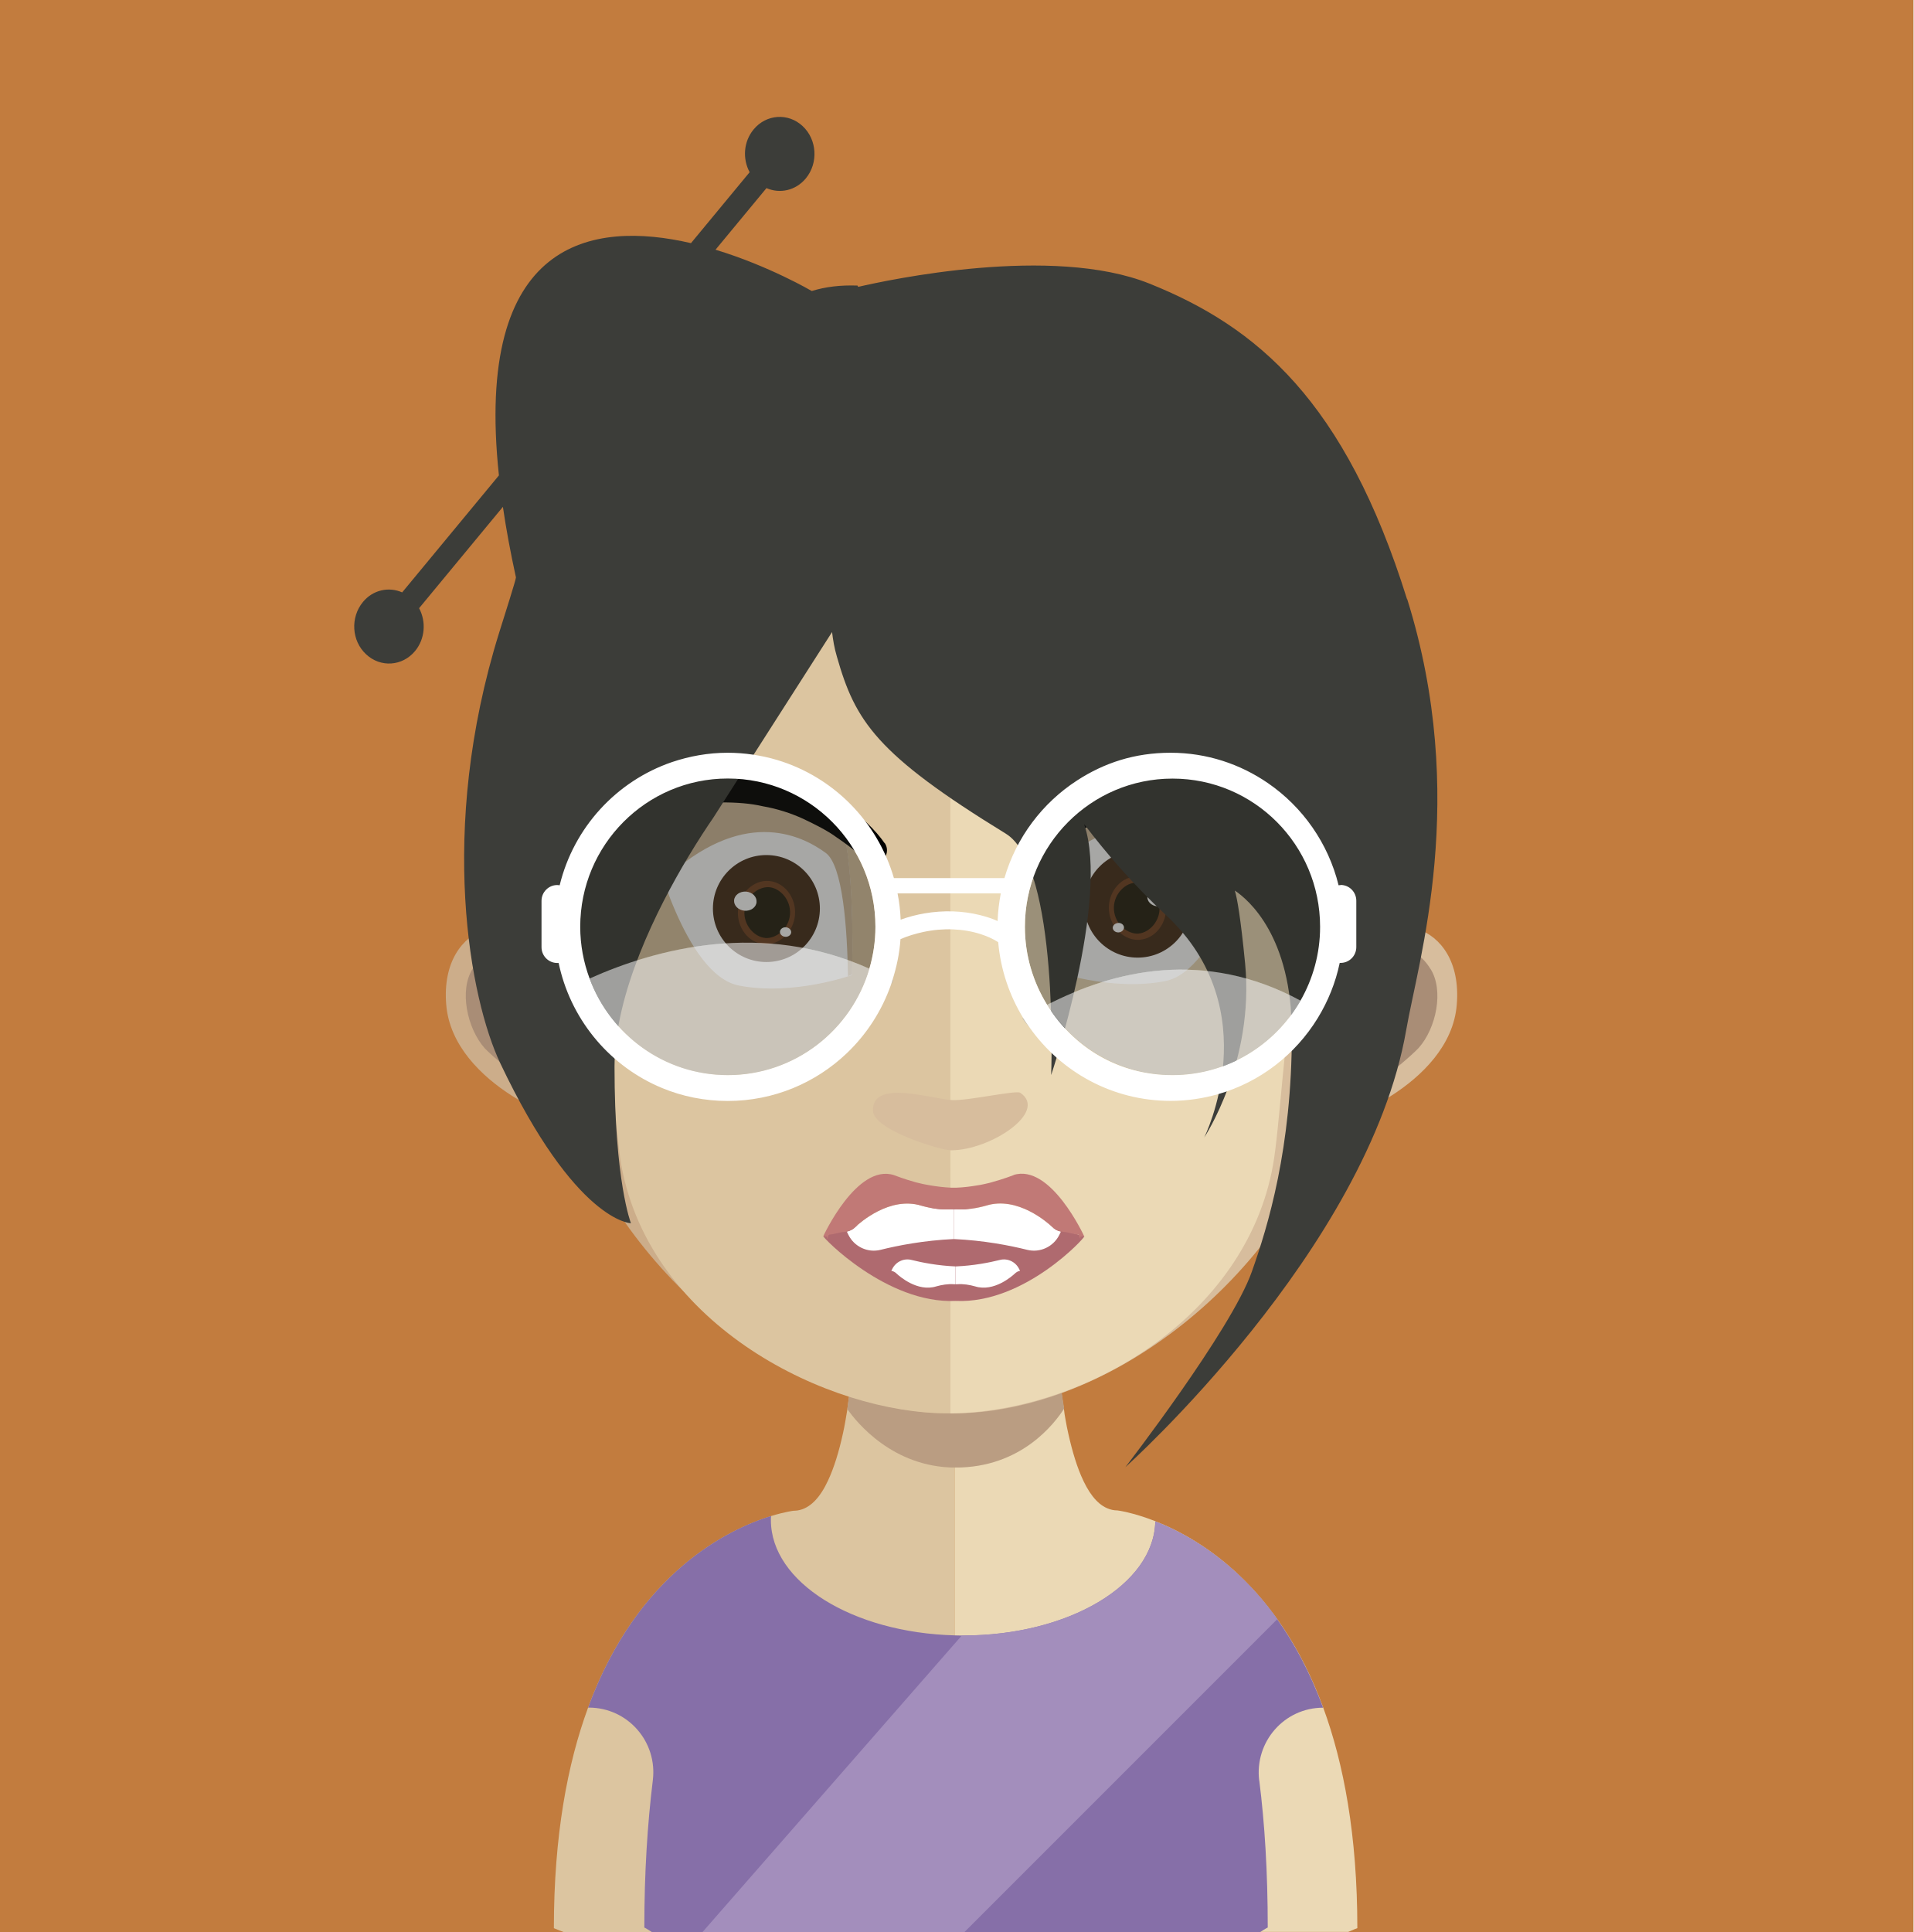
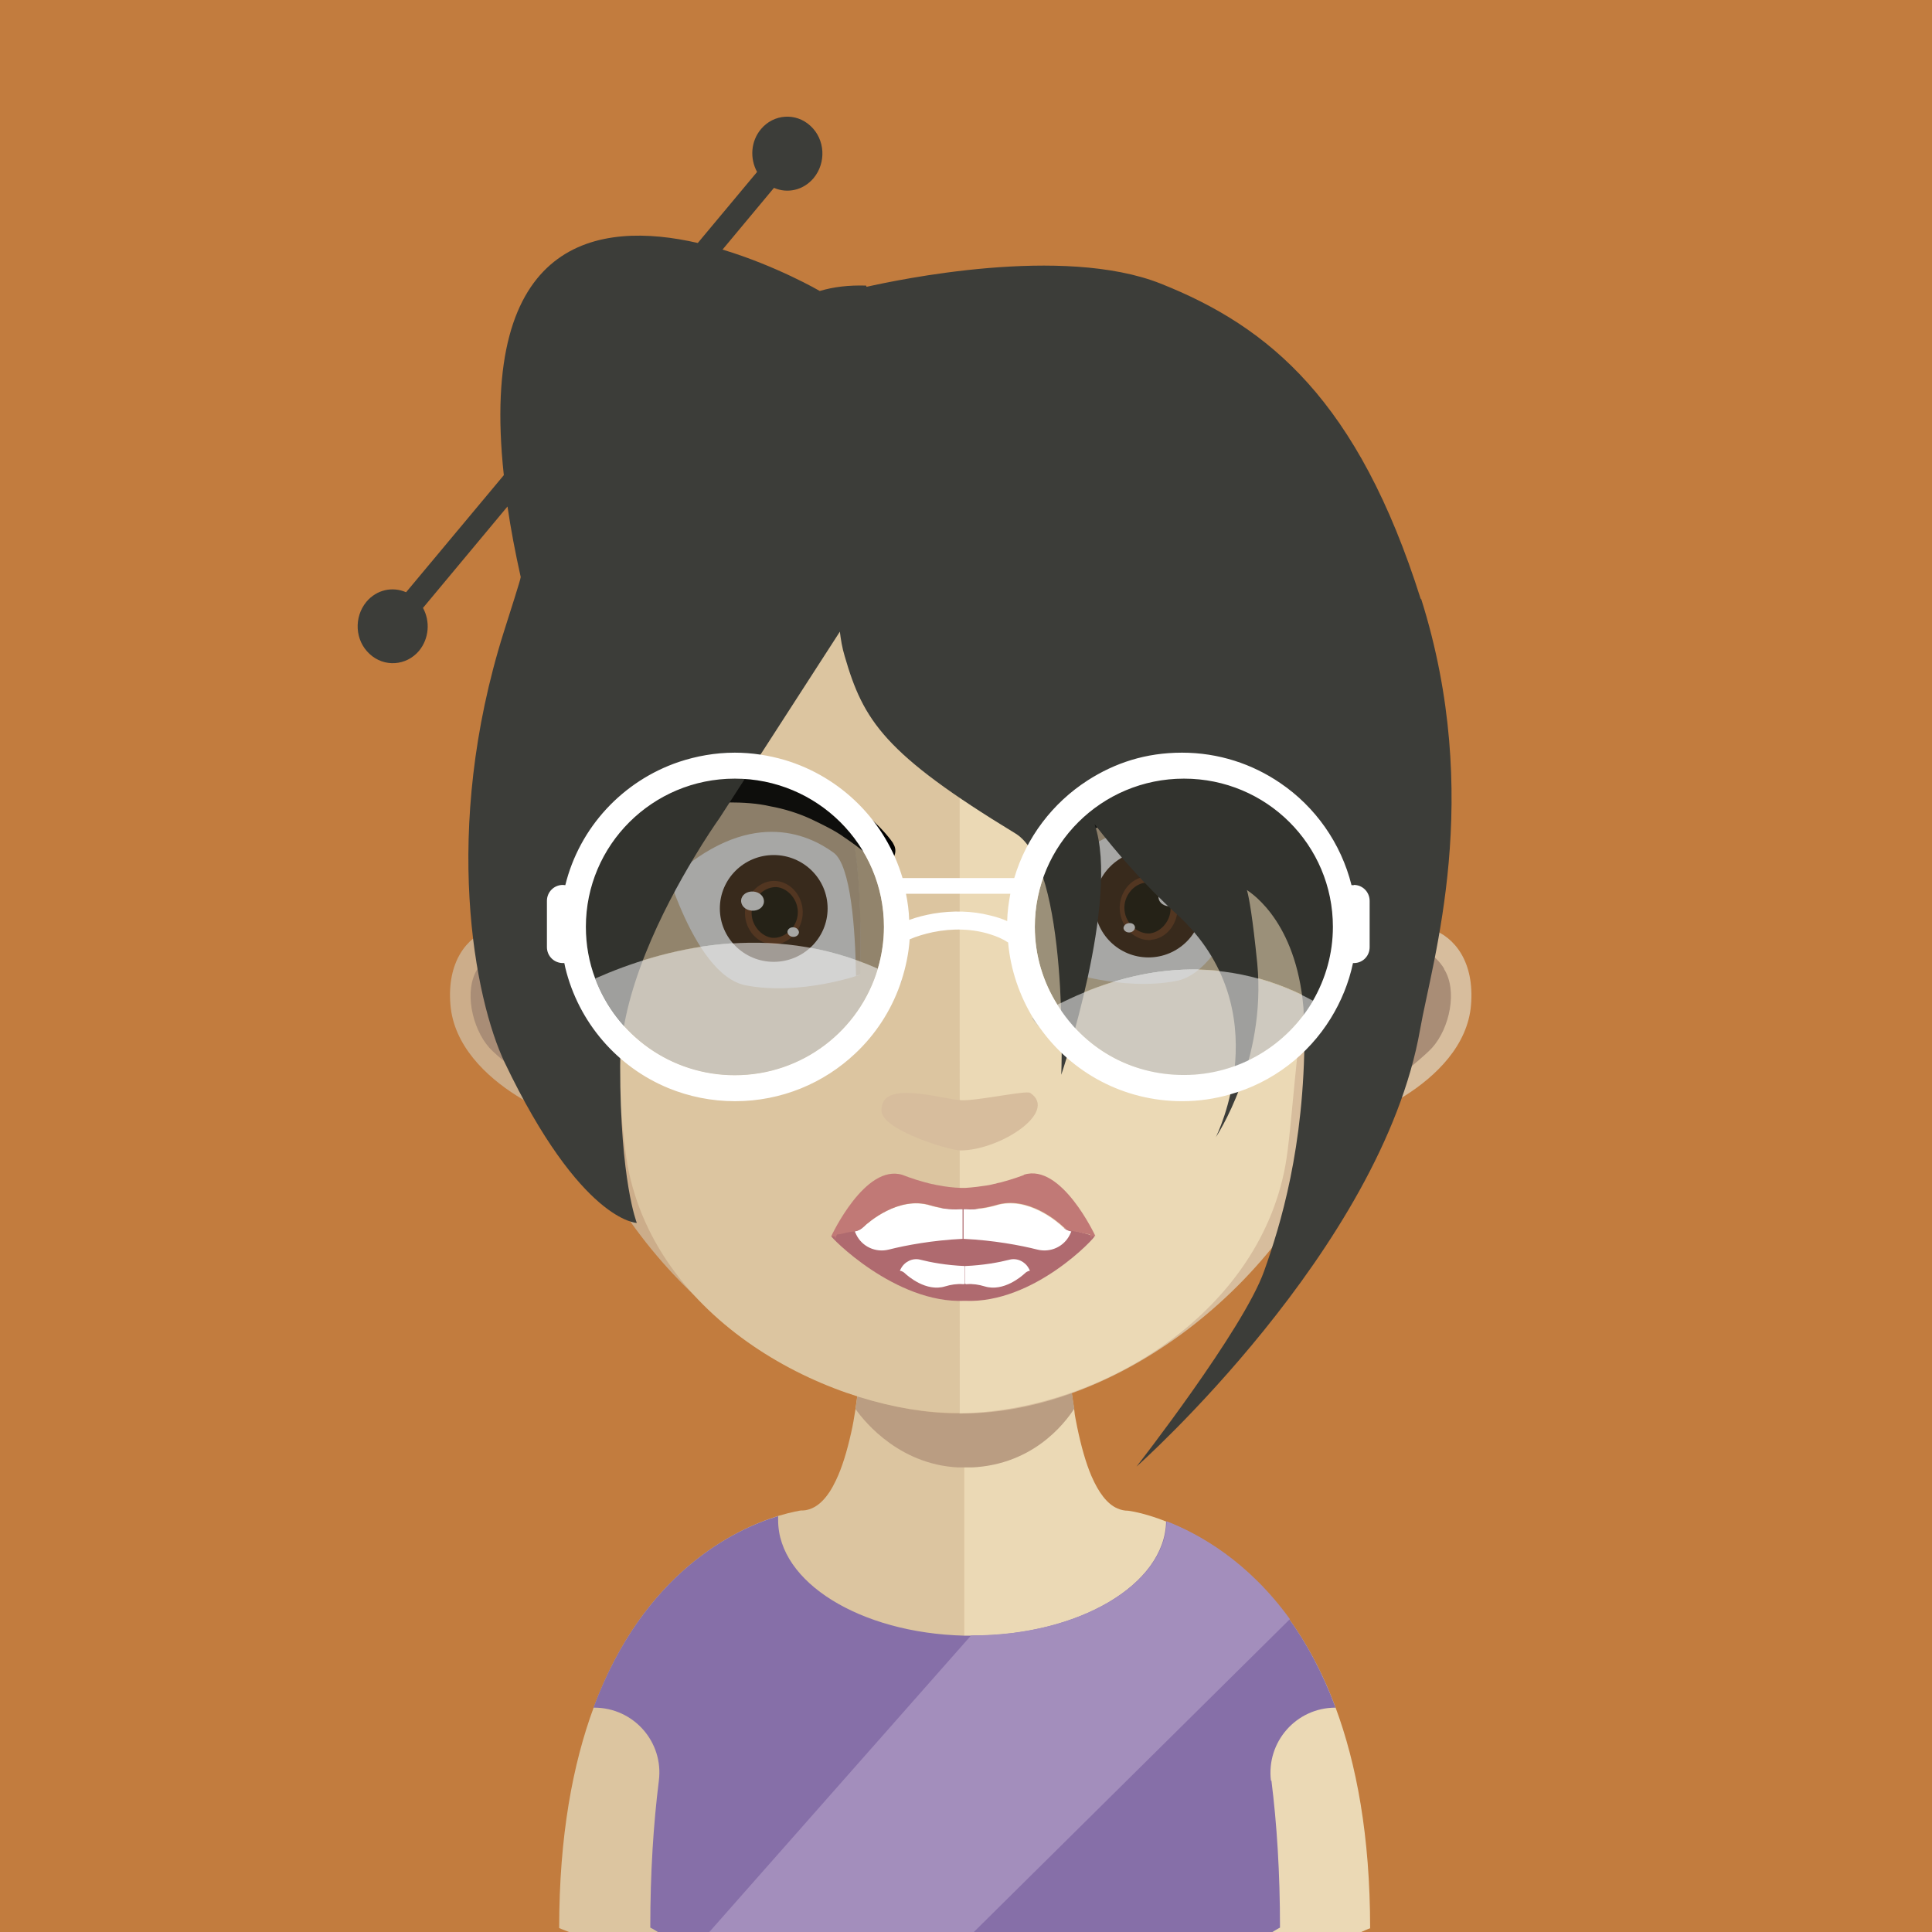
- <svg xmlns="http://www.w3.org/2000/svg" id="Layer_2" data-name="Layer 2" viewBox="0 0 221.48 223.6">
+ <svg xmlns="http://www.w3.org/2000/svg" id="Layer_2" version="1.1" viewBox="0 0 78.88 78.88">
  <defs>
    <style>
-       .cls-1 {
+       .st0 {
+         fill: #b5957e;
+       }
+ 
+       .st1 {
+         fill: #714223;
+       }
+ 
+       .st2 {
+         fill: #ccad8a;
+       }
+ 
+       .st3 {
+         fill: #d7bd9d;
+       }
+ 
+       .st4 {
+         fill: #a38ebc;
+       }
+ 
+       .st5 {
+         fill: #fff;
+       }
+ 
+       .st6 {
+         fill: #272213;
+       }
+ 
+       .st7 {
+         fill: #b7967d;
+       }
+ 
+       .st8 {
        fill: none;
      }

-       .cls-2 {
-         fill: #462e1b;
-       }
- 
-       .cls-3 {
-         fill: #c27c3e;
-       }
- 
-       .cls-4 {
-         fill: #ba9d82;
-       }
- 
-       .cls-5 {
-         fill: #ccad8a;
-       }
- 
-       .cls-6 {
-         fill: #866fa8;
-       }
- 
-       .cls-7 {
-         fill: #44361f;
-       }
- 
-       .cls-8 {
+       .st9 {
        fill: #f7f8f7;
        opacity: .55;
      }

-       .cls-9 {
-         fill: #d7bd9d;
+       .st9, .st10 {
+         isolation: isolate;
      }

-       .cls-10 {
-         fill: #c17976;
+       .st11 {
+         fill: #866fa8;
      }

-       .cls-11 {
-         fill: #fff;
+       .st12 {
+         fill: #af6a6f;
      }

-       .cls-12 {
+       .st13 {
+         fill: #d2bb9b;
+       }
+ 
+       .st14 {
+         fill: #ba9d82;
+       }
+ 
+       .st15 {
        fill: #dcc5a0;
      }

-       .cls-13 {
-         fill: #272213;
+       .st16 {
+         fill: #c27c3e;
      }

-       .cls-14 {
-         fill: #3c3d39;
-       }
- 
-       .cls-15 {
-         fill: #af6a6f;
-       }
- 
-       .cls-16 {
-         fill: #ebd9b5;
-       }
- 
-       .cls-17 {
+       .st10 {
        fill: #22231d;
        opacity: .4;
      }

-       .cls-18 {
+       .st17 {
+         fill: #44361f;
+       }
+ 
+       .st18 {
        fill: #a98d76;
      }

-       .cls-19 {
-         fill: #a38ebc;
+       .st19 {
+         fill: #462e1b;
      }

-       .cls-20 {
-         fill: #714223;
-       }
- 
-       .cls-21 {
-         fill: #b7967d;
-       }
- 
-       .cls-22 {
+       .st20 {
        clip-path: url(#clippath);
      }

-       .cls-23 {
-         fill: #d2bb9b;
+       .st21 {
+         fill: #c17976;
      }

-       .cls-24 {
-         fill: #b5957e;
+       .st22 {
+         fill: #ebd9b5;
+       }
+ 
+       .st23 {
+         fill: #3c3d39;
      }
    </style>
    <clipPath id="clippath">
-       <rect class="cls-1" x="98.07" y="155.04" width="25.11" height="14.8" />
+       <rect class="st8" x="34.93" y="54.69" width="8.94" height="5.22" />
    </clipPath>
  </defs>
-   <g id="Layer_1-2" data-name="Layer 1">
+   <g id="Layer_1-2">
    <g>
-       <rect class="cls-3" width="221.48" height="223.6" />
-       <path class="cls-12" d="M110.53,139.84v83.76h-45.31c-.74-.29-1.11-.44-1.11-.44,0-10.69,1.57-19.03,3.96-25.53,5.77-15.69,16.32-20.67,21.18-22.17,1.59-.49,2.58-.61,2.58-.61.17,0,.33-.02.5-.04,1.43-.23,2.59-1.47,3.51-3.45.69-1.47,1.27-3.34,1.74-5.51.19-.85.33-1.7.48-2.62.22-1.55.44-3.17.63-4.87.07-1.03.18-2.03.29-3.1.4-5.12.52-10.73.52-16.05,0,0,6.08.63,11.02.63Z" />
-       <path class="cls-16" d="M157.12,223.15s-.41.15-1.07.44h-45.53v-83.76h.11c4.9,0,11.06-.63,11.06-.63,0,5.27.11,10.81.51,15.93.11,1,.22,2.03.29,3.02.19,1.77.41,3.43.67,4.98v.03c.07.7.22,1.33.33,1.99.45,2.18.99,4.1,1.64,5.63.81,1.91,1.8,3.25,3.01,3.77.38.17.79.26,1.21.26,0,0,1.74.21,4.36,1.24,5.33,2.09,14.29,7.57,19.44,21.55,2.39,6.5,3.96,14.84,3.96,25.53Z" />
-       <g class="cls-22">
-         <path class="cls-4" d="M123.17,162.99v.04c-1.14,1.76-4.98,6.82-12.57,6.82h-.07c-7.19-.04-11.39-5.24-12.46-6.78.22-1.54.44-3.15.63-4.84.07-.99.18-2.02.29-3.08,3.5.88,7.34,1.43,11.39,1.5h.15c4.2-.07,8.07-.66,11.69-1.61.11.99.22,2.02.29,3,.18,1.76.41,3.41.66,4.95" />
+       <rect class="st16" width="78.88" height="78.88" />
+       <path class="st15" d="M39.37,49.33v29.55h-16.14c-.26-.1-.4-.16-.4-.16,0-3.77.56-6.71,1.41-9.01,2.05-5.54,5.81-7.29,7.54-7.82.57-.17.92-.22.92-.22.06,0,.12,0,.18-.01.51-.08.92-.52,1.25-1.22.25-.52.45-1.18.62-1.94.07-.3.12-.6.17-.92.08-.55.16-1.12.22-1.72.02-.36.06-.72.1-1.09.14-1.81.19-3.79.19-5.66,0,0,2.17.22,3.92.22h0Z" />
+       <path class="st22" d="M55.96,78.72s-.15.05-.38.16h-16.22v-29.55h.04c1.75,0,3.94-.22,3.94-.22,0,1.86.04,3.81.18,5.62.04.35.08.72.1,1.07.07.62.15,1.21.24,1.76h0c.02.26.08.48.12.71.16.77.35,1.45.58,1.99.29.67.64,1.15,1.07,1.33.14.06.28.09.43.09,0,0,.62.07,1.55.44,1.9.74,5.09,2.67,6.92,7.6.85,2.29,1.41,5.24,1.41,9.01h0Z" />
+       <g class="st20">
+         <path class="st14" d="M43.87,57.5h0c-.41.63-1.77,2.42-4.48,2.42h-.02c-2.56-.01-4.06-1.85-4.44-2.39.08-.54.16-1.11.22-1.71.02-.35.06-.71.1-1.09,1.25.31,2.61.5,4.06.53h.05c1.5-.02,2.87-.23,4.16-.57.04.35.08.71.1,1.06.06.62.15,1.2.24,1.75" />
      </g>
-       <path class="cls-6" d="M145.76,206.07c.63,4.96.98,10.61.98,17.01,0,0-.29.14-.86.52h-70.44c-.57-.38-.86-.52-.86-.52,0-6.4.37-12.03.98-17.01.57-4.48-2.89-8.44-7.4-8.44h-.09c5.76-15.69,16.32-20.68,21.18-22.18-.02.15-.02.31-.02.48,0,7.17,9.42,13.03,21.29,13.34.26,0,.54.02.8.02h.17c12.19,0,22.09-5.89,22.23-13.2,3.76,1.47,9.35,4.65,14.12,11.31,1.96,2.76,3.79,6.12,5.31,10.24-4.51,0-7.95,3.96-7.4,8.44Z" />
-       <path class="cls-5" d="M110.01,44.38c-48,0-48.26,40.12-46.12,66.39-3.28-6.23-13.05-4.32-12.24,5.5.77,9.45,14.73,14.27,14.34,13.23,7.27,19.43,26.51,34.08,44.02,34.08h.37V44.38h-.37" />
-       <path class="cls-9" d="M110.27,44.38c48,0,48.26,40.12,46.15,66.39,3.28-6.23,13.01-4.32,12.2,5.5-.74,9.45-14.72,14.27-14.34,13.23-7.08,19.43-26.51,34.08-44.02,34.08h-.26l-.11-119.19h.37" />
-       <path class="cls-12" d="M109.63,55.71c-15.78,0-27.35,4.58-34.32,13.59-9.77,12.64-9.4,31.91-5.82,45.76,1.11,4.25,1.7,15.65,2.43,19.82,3.43,18.72,24.11,28.69,37.71,28.69h.37V55.71h-.22" />
-       <path class="cls-16" d="M143.92,69.34c-6.93-8.98-18.36-13.56-33.92-13.63v107.87c15.56-.18,34.17-11.1,37.34-28.69.77-4.18,1.33-15.57,2.43-19.82,3.61-13.81,3.98-33.05-5.86-45.73" />
-       <path class="cls-7" d="M96.9,56.35l-.2.2.03.07c.07-.1.1-.2.17-.27Z" />
-       <path class="cls-11" d="M75.57,97.81s3.66,15.02,9.95,16.25c6.29,1.23,13.09-1.21,13.09-1.21,0,0,.65-17.65-2.57-19.96-3.22-2.32-10.63-5.66-20.47,4.92Z" />
-       <path class="cls-11" d="M144.81,97.3s-3.66,15.02-9.95,16.25c-6.29,1.23-13.09-1.21-13.09-1.21,0,0-.65-17.65,2.57-19.96,3.22-2.32,10.63-5.66,20.47,4.92Z" />
-       <path class="cls-18" d="M54.71,112.13c2.36-3.81,6.05-2.16,6.93-1.32.96.92,1.73,2.09,1.14,4.32-.33,1.28-1.66,1.39-1.36,3.3.37,2.16,1.36,2.27,1.95,2.78.55.48,1.25.84,1.59,1.76.37.92.41,1.87.22,2.71-.37,1.54-2.62.29-4.13-.37-1-.48-4.17-3.15-4.98-4.03-1.99-2.27-2.95-6.67-1.36-9.16" />
-       <path class="cls-18" d="M165.57,112.13c-2.36-3.81-6.01-2.16-6.93-1.32-.96.92-1.7,2.09-1.14,4.32.33,1.28,1.66,1.39,1.36,3.3-.37,2.16-1.36,2.27-1.92,2.78-.55.48-1.29.84-1.62,1.76-.33.92-.41,1.87-.22,2.71.37,1.54,2.62.29,4.13-.37,1.03-.48,4.17-3.15,4.98-4.03,2.03-2.27,2.95-6.67,1.36-9.16" />
-       <path class="cls-1" d="M108.08,144.57c-.22-.04-.42-.08-.59-.11.2.04.4.08.59.11Z" />
-       <path class="cls-1" d="M107.26,144.41c-.14-.03-.27-.06-.36-.08.12.03.24.05.36.08Z" />
-       <path class="cls-21" d="M107.48,144.45c-.08-.02-.15-.03-.23-.05.07.02.14.03.23.05Z" />
-       <path class="cls-21" d="M106.9,144.32c-.07-.02-.13-.04-.2-.06h0s.08.02.21.06Z" />
-       <path class="cls-9" d="M101.05,128.57c-.18-3.73,6.85-1.36,9.16-1.25,1.83.09,7.4-1.17,7.88-.85,3.28,2.21-3.47,6.66-8,6.66-1.21,0-8.94-2.32-9.05-4.57Z" />
-       <path class="cls-1" d="M66.97,89.33c-.43,1.43-.73,2.99-.93,4.66,0,0,.63-2.63,2.03-6.52-.6.83-1,1.5-1.1,1.86Z" />
-       <path class="cls-1" d="M108.22,142.38c-.22-.04-.43-.08-.61-.12.21.04.41.08.61.12Z" />
-       <path class="cls-1" d="M107.38,142.22c-.14-.03-.28-.06-.37-.08.12.03.24.06.37.08Z" />
-       <path class="cls-24" d="M107.62,142.27c-.08-.02-.15-.03-.23-.05.08.02.14.03.23.05Z" />
-       <path class="cls-24" d="M107.01,142.13c-.07-.02-.14-.04-.21-.06h0s.08.02.21.06Z" />
-       <path class="cls-23" d="M98.62,112.8s-.14.04-.47.18c-.08-5.42-.58-12.85-2.59-14.28-2.99-2.19-9.74-5.27-18.75,3.16-.82-2.33-1.23-4.09-1.23-4.09,9.86-10.61,17.28-7.27,20.47-4.95,3.22,2.32,2.57,19.99,2.57,19.99Z" />
-       <circle class="cls-2" cx="88.71" cy="105.15" r="6.19" />
-       <path class="cls-20" d="M88.42,109.27c-1.79-.15-3.16-1.95-3-3.93.16-1.98,1.81-3.53,3.6-3.38,1.79.15,3.16,1.95,3,3.93-.16,1.98-1.81,3.54-3.6,3.39Z" />
-       <path class="cls-13" d="M88.57,108.55c-1.24-.11-2.53-1.47-2.4-3.15.14-1.69,1.63-2.82,2.88-2.72,1.24.11,2.53,1.48,2.39,3.16-.14,1.68-1.63,2.82-2.87,2.72Z" />
-       <path class="cls-1" d="M108.32,144.15c-.22-.04-.43-.08-.61-.12.21.04.41.08.61.12Z" />
-       <path class="cls-1" d="M107.48,143.99c-.14-.03-.28-.06-.37-.08.12.03.24.06.37.08Z" />
-       <path class="cls-24" d="M107.71,144.04c-.08-.02-.15-.03-.23-.05.08.02.14.03.23.05Z" />
-       <path class="cls-24" d="M107.11,143.9c-.07-.02-.14-.04-.21-.06h0s.08.02.21.06Z" />
-       <path class="cls-1" d="M108.09,143.74c-.24-.04-.46-.08-.65-.12.22.05.44.09.65.12Z" />
-       <path class="cls-1" d="M107.18,143.56c-.15-.03-.3-.07-.4-.09.13.03.26.06.4.09Z" />
-       <path class="cls-21" d="M107.43,143.61c-.08-.02-.17-.03-.25-.05.08.02.15.03.25.05Z" />
-       <path class="cls-21" d="M106.79,143.47c-.08-.02-.15-.04-.22-.06h0s.09.03.23.06Z" />
-       <path class="cls-1" d="M107.9,143.11c-.24-.04-.46-.08-.65-.12.22.05.44.09.65.12Z" />
-       <path class="cls-1" d="M107,142.93c-.15-.03-.3-.07-.4-.09.13.03.26.06.4.09Z" />
-       <path class="cls-21" d="M107.25,142.99c-.08-.02-.17-.03-.25-.05.08.02.15.03.25.05Z" />
-       <path class="cls-21" d="M106.6,142.84c-.08-.02-.15-.04-.22-.06h0s.09.03.23.06Z" />
-       <path class="cls-1" d="M108.45,143.02c-.23-.04-.44-.08-.63-.12.21.05.42.09.63.12Z" />
-       <path class="cls-1" d="M107.58,142.85c-.14-.03-.29-.06-.38-.09.13.03.25.06.38.09Z" />
-       <path class="cls-21" d="M107.82,142.9c-.08-.02-.16-.03-.24-.05.08.02.15.03.24.05Z" />
-       <path class="cls-21" d="M107.2,142.76c-.07-.02-.14-.04-.21-.06h0s.08.03.22.06Z" />
-       <path class="cls-23" d="M121.76,112.29s.14.04.47.18c.08-5.41.58-12.85,2.59-14.28,2.99-2.19,9.74-5.27,18.75,3.16.82-2.33,1.23-4.09,1.23-4.09-9.86-10.61-17.28-7.27-20.47-4.95-3.22,2.32-2.57,19.99-2.57,19.99Z" />
-       <path class="cls-2" d="M125.49,104.64c0,3.42,2.77,6.19,6.19,6.19s6.19-2.77,6.19-6.19-2.77-6.19-6.19-6.19-6.19,2.77-6.19,6.19Z" />
-       <path class="cls-20" d="M131.96,108.76c1.79-.15,3.16-1.95,3-3.93-.16-1.98-1.81-3.53-3.6-3.38-1.79.15-3.16,1.95-3,3.93.16,1.98,1.81,3.54,3.6,3.39Z" />
-       <path class="cls-13" d="M131.81,108.04c1.24-.11,2.53-1.47,2.4-3.15-.14-1.69-1.63-2.82-2.88-2.72-1.24.11-2.53,1.48-2.39,3.16.14,1.68,1.63,2.82,2.87,2.72Z" />
+       <path class="st11" d="M51.91,72.7c.22,1.75.35,3.74.35,6,0,0-.1.05-.31.18h-25.09c-.2-.13-.31-.18-.31-.18,0-2.26.13-4.24.35-6,.2-1.58-1.03-2.98-2.64-2.98h-.03c2.05-5.54,5.81-7.3,7.54-7.82,0,.05,0,.11,0,.17,0,2.53,3.35,4.6,7.58,4.71.09,0,.19,0,.28,0h.06c4.34,0,7.87-2.08,7.92-4.66,1.34.52,3.33,1.64,5.03,3.99.7.97,1.35,2.16,1.89,3.61-1.61,0-2.83,1.4-2.64,2.98h0Z" />
+       <path class="st2" d="M39.18,15.66c-17.1,0-17.19,14.15-16.43,23.42-1.17-2.2-4.65-1.52-4.36,1.94.27,3.33,5.25,5.03,5.11,4.67,2.59,6.85,9.44,12.02,15.68,12.02h.13V15.66h-.13" />
+       <path class="st3" d="M39.27,15.66c17.1,0,17.19,14.15,16.44,23.42,1.17-2.2,4.63-1.52,4.35,1.94-.26,3.33-5.24,5.03-5.11,4.67-2.52,6.85-9.44,12.02-15.68,12.02h-.09l-.04-42.05h.13" />
+       <path class="st15" d="M39.04,19.65c-5.62,0-9.74,1.62-12.22,4.79-3.48,4.46-3.35,11.26-2.07,16.14.4,1.5.61,5.52.87,6.99,1.22,6.6,8.59,10.12,13.43,10.12h.13V19.65h-.08" />
+       <path class="st22" d="M51.26,24.46c-2.47-3.17-6.54-4.78-12.08-4.81v38.05c5.54-.06,12.17-3.92,13.3-10.12.27-1.47.47-5.49.87-6.99,1.29-4.87,1.42-11.66-2.09-16.13" />
+       <path class="st17" d="M34.51,19.88l-.07.07v.02s.05-.07.07-.1Z" />
+       <path class="st5" d="M26.91,34.5s1.3,5.3,3.54,5.73c2.24.43,4.66-.43,4.66-.43,0,0,.23-6.23-.92-7.04-1.15-.82-3.79-2-7.29,1.74Z" />
+       <path class="st5" d="M51.57,34.32s-1.3,5.3-3.54,5.73c-2.24.43-4.66-.43-4.66-.43,0,0-.23-6.23.92-7.04,1.15-.82,3.79-2,7.29,1.74Z" />
+       <path class="st18" d="M19.48,39.56c.84-1.34,2.15-.76,2.47-.47.34.32.62.74.41,1.52-.12.45-.59.49-.48,1.16.13.76.48.8.69.98.2.17.45.3.57.62.13.32.15.66.08.96-.13.54-.93.1-1.47-.13-.36-.17-1.49-1.11-1.77-1.42-.71-.8-1.05-2.35-.48-3.23" />
+       <path class="st18" d="M58.97,39.56c-.84-1.34-2.14-.76-2.47-.47-.34.32-.61.74-.41,1.52.12.45.59.49.48,1.16-.13.76-.48.8-.68.98-.2.17-.46.3-.58.62-.12.32-.15.66-.08.96.13.54.93.1,1.47-.13.37-.17,1.49-1.11,1.77-1.42.72-.8,1.05-2.35.48-3.23" />
+       <path class="st8" d="M38.49,51c-.08-.01-.15-.03-.21-.04.07.01.14.03.21.04Z" />
+       <path class="st8" d="M38.2,50.94s-.1-.02-.13-.03c.04.01.09.02.13.03Z" />
+       <path class="st7" d="M38.28,50.96s-.05-.01-.08-.02c.02,0,.05.01.08.02Z" />
+       <path class="st7" d="M38.07,50.91s-.05-.01-.07-.02h0s.03,0,.07.02h0Z" />
+       <path class="st3" d="M35.99,45.36c-.06-1.32,2.44-.48,3.26-.44.65.03,2.64-.41,2.81-.3,1.17.78-1.24,2.35-2.85,2.35-.43,0-3.18-.82-3.22-1.61h0Z" />
+       <path class="st8" d="M23.85,31.51c-.15.5-.26,1.05-.33,1.64,0,0,.22-.93.72-2.3-.21.29-.36.53-.39.66Z" />
+       <path class="st8" d="M38.54,50.23c-.08-.01-.15-.03-.22-.04.07.01.15.03.22.04Z" />
+       <path class="st8" d="M38.24,50.17s-.1-.02-.13-.03c.04.01.09.02.13.03Z" />
+       <path class="st0" d="M38.33,50.19s-.05-.01-.08-.02c.03,0,.05.01.08.02Z" />
+       <path class="st0" d="M38.11,50.14s-.05-.01-.07-.02h0s.03,0,.07.02Z" />
+       <path class="st13" d="M35.12,39.79s-.05.01-.17.06c-.03-1.91-.21-4.53-.92-5.04-1.06-.77-3.47-1.86-6.68,1.11-.29-.82-.44-1.44-.44-1.44,3.51-3.74,6.15-2.56,7.29-1.75,1.15.82.92,7.05.92,7.05h0Z" />
+       <ellipse class="st19" cx="31.59" cy="37.09" rx="2.2" ry="2.18" />
+       <path class="st1" d="M31.49,38.55c-.64-.05-1.13-.69-1.07-1.39s.64-1.25,1.28-1.19,1.13.69,1.07,1.39-.64,1.25-1.28,1.2h0Z" />
+       <path class="st6" d="M31.54,38.29c-.44-.04-.9-.52-.85-1.11.05-.6.58-.99,1.03-.96.44.04.9.52.85,1.11s-.58.99-1.02.96h0Z" />
+       <path class="st8" d="M38.58,50.85c-.08-.01-.15-.03-.22-.04.07.01.15.03.22.04Z" />
+       <path class="st8" d="M38.28,50.8s-.1-.02-.13-.03c.04.01.09.02.13.03Z" />
+       <path class="st0" d="M38.36,50.81s-.05-.01-.08-.02c.03,0,.05.01.08.02Z" />
+       <path class="st0" d="M38.15,50.76s-.05-.01-.07-.02h0s.03,0,.07.02Z" />
+       <path class="st8" d="M38.5,50.71c-.09-.01-.16-.03-.23-.04.08.02.16.03.23.04Z" />
+       <path class="st8" d="M38.17,50.64c-.05-.01-.11-.02-.14-.03.05.01.09.02.14.03Z" />
+       <path class="st7" d="M38.26,50.66s-.06-.01-.09-.02c.03,0,.05.01.09.02Z" />
+       <path class="st7" d="M38.03,50.61s-.05-.01-.08-.02h0s.03.01.08.02h0Z" />
+       <path class="st8" d="M38.43,50.49c-.09-.01-.16-.03-.23-.04.08.02.16.03.23.04Z" />
+       <path class="st8" d="M38.11,50.42c-.05-.01-.11-.02-.14-.03.05.01.09.02.14.03Z" />
+       <path class="st7" d="M38.2,50.44s-.06-.01-.09-.02c.03,0,.05.01.09.02Z" />
+       <path class="st7" d="M37.97,50.39s-.05-.01-.08-.02h0s.03.01.08.02h0Z" />
+       <path class="st8" d="M38.62,50.45c-.08-.01-.16-.03-.22-.04.07.02.15.03.22.04Z" />
+       <path class="st8" d="M38.31,50.39s-.1-.02-.14-.03c.05.01.09.02.14.03Z" />
+       <path class="st7" d="M38.4,50.41s-.06-.01-.09-.02c.03,0,.05.01.09.02Z" />
+       <path class="st7" d="M38.18,50.36s-.05-.01-.07-.02h0s.03.01.08.02h0Z" />
+       <path class="st13" d="M43.36,39.61s.05.01.17.06c.03-1.91.21-4.53.92-5.04,1.06-.77,3.47-1.86,6.68,1.11.29-.82.44-1.44.44-1.44-3.51-3.74-6.15-2.56-7.29-1.75-1.15.82-.92,7.05-.92,7.05h0Z" />
+       <path class="st19" d="M44.69,36.91c0,1.21.99,2.18,2.2,2.18s2.2-.98,2.2-2.18-.99-2.18-2.2-2.18-2.2.98-2.2,2.18Z" />
+       <path class="st1" d="M47,38.37c.64-.05,1.13-.69,1.07-1.39s-.64-1.25-1.28-1.19c-.64.05-1.13.69-1.07,1.39s.64,1.25,1.28,1.2h0Z" />
+       <path class="st6" d="M46.94,38.11c.44-.04.9-.52.85-1.11-.05-.6-.58-.99-1.03-.96-.44.04-.9.52-.85,1.11s.58.99,1.02.96h0Z" />
      <g>
-         <path d="M102.38,97.57c-.05-.07-1.19-1.81-3.52-3.6-1.46-1.12-2.89-1.97-4.38-2.61-1.81-.76-3.75-1.3-5.63-1.55-1.7-.19-3.59-.14-5.79.16-1.68.32-3.32.82-4.71,1.43-.99.34-1.78.82-2.41,1.21-.24.15-.46.28-.68.4l-3,1.89,3.46-.81c.16-.04.34-.09.52-.14.72-.19,1.61-.43,2.65-.58.24-.04.49-.08.75-.14.44-.09.89-.18,1.36-.2.52-.03,1.07-.07,1.63-.11l.73-.05c1.92-.02,3.54.12,4.97.45,1.57.27,3.19.78,4.67,1.46,1.4.67,2.74,1.33,3.79,2.1,2.11,1.41,3.29,2.59,3.3,2.6h0c.29.29.68.44,1.07.44.28,0,.57-.08.82-.24.7-.46.89-1.4.45-2.07l-.03-.05Z" />
-         <path d="M145.43,93c-.2-.11-.42-.24-.66-.39-.63-.39-1.41-.87-2.38-1.2-1.42-.63-3.06-1.13-4.76-1.45-2.18-.29-4.07-.34-5.78-.15-1.87.26-3.82.79-5.63,1.55-1.46.63-2.94,1.5-4.38,2.61-2.29,1.76-3.43,3.46-3.51,3.59l-.02.03c-.39.6-.3,1.39.2,1.89.28.29.66.44,1.07.44h0c.4,0,.78-.16,1.06-.44h.01c.11-.12,1.25-1.24,3.3-2.61,1.03-.76,2.37-1.42,3.77-2.09,1.49-.69,3.1-1.2,4.7-1.47,1.42-.33,3.04-.47,4.93-.45l.76.05c.55.04,1.09.08,1.62.11.46.02.91.11,1.35.2.25.05.5.1.75.14,1.05.15,1.94.39,2.65.58.19.05.36.1.53.14l3.46.81-3.03-1.9Z" />
+         <path d="M36.46,34.42s-.42-.64-1.25-1.27c-.52-.4-1.03-.69-1.56-.92-.64-.27-1.34-.46-2.01-.55-.61-.07-1.28-.05-2.06.06-.6.11-1.18.29-1.68.5-.35.12-.63.29-.86.43-.09.05-.16.1-.24.14l-1.07.67,1.23-.29c.06-.01.12-.03.19-.05.26-.07.57-.15.94-.2.09-.01.17-.03.27-.05.16-.03.32-.06.48-.07.19-.01.38-.02.58-.04l.26-.02c.68,0,1.26.04,1.77.16.56.1,1.14.28,1.66.52.5.24.98.47,1.35.74.75.5,1.17.91,1.18.92h0c.1.1.24.16.38.16.1,0,.2-.03.29-.08.25-.16.32-.49.16-.73v-.02s-.02,0-.02,0Z" />
+         <path d="M51.79,32.81c-.07-.04-.15-.08-.24-.14-.22-.14-.5-.31-.85-.42-.51-.22-1.09-.4-1.7-.51-.78-.1-1.45-.12-2.06-.05-.67.09-1.36.28-2.01.55-.52.22-1.05.53-1.56.92-.82.62-1.22,1.22-1.25,1.27h0c-.14.22-.11.5.07.68.1.1.24.16.38.16h0c.14,0,.28-.06.38-.16h0s.45-.44,1.18-.92c.37-.27.84-.5,1.34-.74.53-.24,1.1-.42,1.67-.52.51-.12,1.08-.17,1.76-.16l.27.02c.2.01.39.03.58.04.16,0,.32.04.48.07.09.02.18.04.27.05.37.05.69.14.94.2.07.02.13.04.19.05l1.23.29-1.08-.67h0Z" />
      </g>
-       <path class="cls-15" d="M125.51,143.08c-4.36-1.27-15.61-3.58-15.61-3.58-8.18,1.25-14.54,3.53-14.59,3.58-.2.02,7.33,7.86,15.31,7.48h0c7.98.38,15.09-7.45,14.89-7.48Z" />
-       <path class="cls-11" d="M87.57,104.41c-.05.61-.68,1.05-1.39.99-.72-.06-1.26-.6-1.21-1.21.05-.61.67-1.05,1.39-1,.72.06,1.26.6,1.21,1.21Z" />
-       <path class="cls-11" d="M91.58,107.92c-.03.3-.34.53-.69.5-.36-.03-.63-.3-.61-.6.03-.3.34-.53.69-.5.36.03.63.3.61.6Z" />
-       <path class="cls-11" d="M110.24,139.96h0s-.05,0-.08,0-.05,0-.08,0h0c-1.19.08-2.35-.12-3.42-.42h0c-3.64-1.14-7.16,2.01-7.6,2.43-.27.27-.59.48-1.04.57l.18.37c.68,1.38,2.23,2.11,3.72,1.74,1.99-.5,5.02-1.09,8.49-1.25v-3.43c-.06,0-.11,0-.17,0Z" />
-       <path class="cls-11" d="M110.58,139.96h0s.05,0,.08,0,.05,0,.08,0h0c1.19.08,2.35-.12,3.42-.42h0c3.64-1.14,7.16,2.01,7.6,2.43.27.27.59.48,1.04.57l-.18.37c-.68,1.38-2.23,2.11-3.72,1.74-1.99-.5-5.02-1.09-8.49-1.25v-3.43c.06,0,.11,0,.17,0Z" />
-       <path class="cls-10" d="M117.33,136s-1.18.46-2.55.83h0s-.09.03-.25.07c-.14.04-.28.06-.43.1-.09.02-.17.04-.27.06-.24.05-.47.1-.71.13-.71.12-1.57.24-2.47.27h0c-.08,0-.17,0-.25,0-.08,0-.17,0-.25,0h0c-.91-.04-1.76-.15-2.47-.27-.23-.04-.47-.08-.71-.13-.1-.02-.18-.04-.27-.06-.15-.03-.29-.06-.43-.1-.16-.04-.25-.06-.25-.06h0c-1.38-.38-2.55-.84-2.55-.84-4.3-1.37-8.18,7.08-8.18,7.08h0l.45.06c-.13.72.19-.25.19-.25.47,0,1.12-.25,1.69-.3.13,0,.26-.02.37-.05.43-.09.74-.28,1-.53h0s.02-.01.05-.04c.44-.42,3.96-3.57,7.6-2.43h0c1.07.3,2.23.5,3.42.41h0s.05,0,.08,0,.05,0,.08,0h0c.06,0,.11,0,.17,0,.06,0,.11,0,.17,0h0s.05,0,.08,0,.05,0,.08,0h0c1.19.08,2.35-.12,3.42-.42h0c3.64-1.14,7.16,2.01,7.6,2.43.03.03.05.05.05.05h0c.26.24.57.44,1,.52.12.02.24.04.37.05.58.05,1.23.3,1.69.3,0,0,.32.98.19.25l.45-.06h0s-3.88-8.45-8.18-7.08Z" />
-       <path class="cls-11" d="M132.81,103.9c.05.61.68,1.05,1.39.99.72-.06,1.26-.6,1.21-1.21-.05-.61-.67-1.05-1.39-1-.72.06-1.26.6-1.21,1.21Z" />
-       <path class="cls-11" d="M128.8,107.41c.03.3.34.53.69.5.36-.03.63-.3.61-.6-.03-.3-.34-.53-.69-.49-.36.03-.63.3-.61.6Z" />
-       <path class="cls-11" d="M110.72,148.63h0s.03,0,.05,0,.03,0,.05,0h0c.71-.05,1.41.07,2.05.25h0c2.19.68,4.3-1.21,4.57-1.46.16-.16.35-.29.63-.34l-.11-.22c-.41-.83-1.34-1.27-2.23-1.04-1.2.3-3.01.66-5.1.75v2.06s.07,0,.1,0Z" />
-       <path class="cls-11" d="M110.52,148.63h0s-.03,0-.05,0-.03,0-.05,0h0c-.71-.05-1.41.07-2.05.25h0c-2.19.68-4.3-1.21-4.57-1.46-.16-.16-.35-.29-.63-.34l.11-.22c.41-.83,1.34-1.27,2.23-1.04,1.2.3,3.01.66,5.1.75v2.06s-.07,0-.1,0Z" />
-       <path class="cls-14" d="M162.87,69.37c-7.18-22.99-17.38-31.56-29.83-36.55-11.26-4.51-30.19-.43-33.71.38-.04-.09-.07-.15-.07-.15-1.99-.07-3.71.14-5.3.63h0s-4.91-2.89-11.14-4.78l5.9-7.13c1.54.68,3.38.29,4.55-1.12,1.47-1.78,1.31-4.49-.36-6.05-1.67-1.57-4.22-1.39-5.68.38-1.17,1.41-1.3,3.4-.46,4.95l-6.79,8.21c-11.39-2.64-25.15-.5-22.23,26.88l-11.2,13.54c-1.54-.68-3.38-.3-4.54,1.11-1.47,1.78-1.32,4.49.36,6.05,1.67,1.57,4.21,1.4,5.68-.38,1.16-1.41,1.29-3.4.46-4.95l9.7-11.73c.37,2.53.87,5.25,1.51,8.17,0,.26-1.31,4.37-1.93,6.35-7.19,23-3.35,42.57.11,49.86,8.74,18.43,15.13,18.53,15.13,18.53,0,0-1.9-4.83-1.9-18.13,0-8.49,4.93-18.26,8.5-24.22,1.22-2.04,2.28-3.63,2.92-4.56l13.76-21.51c.11.91.26,1.84.56,2.85,2.12,7.44,4.51,11.26,19.56,20.49,6.18,3.8,5.24,27.93,5.24,27.93,0,0,6.8-20.29,3.83-28.99v-.03c2.53,3.33,5.68,6.99,9.45,10.5,11.84,11.01,4.43,25.76,4.43,25.76,0,0,5.84-8.78,4.74-20.15-.52-5.32-.92-7.55-1.19-8.44,1.57,1.05,6.6,5.29,6.6,16.52,0,13.3-2.77,22.33-4.63,27.58-2.39,6.78-14.64,22.63-14.64,22.63,0,0,28.1-25.17,32.51-50.61,1.39-8.04,7.3-26.87.11-49.86Z" />
-       <path class="cls-19" d="M147.85,187.39l-36.21,36.21h-30.32l30.01-34.32h.17c12.19,0,22.09-5.89,22.23-13.2,3.76,1.47,9.35,4.65,14.12,11.31Z" />
+       <path class="st12" d="M44.7,50.47c-1.55-.45-5.56-1.26-5.56-1.26-2.91.44-5.18,1.25-5.2,1.26-.07,0,2.61,2.77,5.45,2.64h0c2.84.13,5.37-2.63,5.3-2.64Z" />
+       <path class="st5" d="M31.19,36.83c-.02.22-.24.37-.5.35-.26-.02-.45-.21-.43-.43s.24-.37.5-.35c.26.02.45.21.43.43h0Z" />
+       <path class="st5" d="M32.62,38.07c-.01.11-.12.19-.25.18-.13-.01-.22-.11-.22-.21.01-.11.12-.19.25-.18.13.01.22.11.22.21Z" />
+       <path class="st5" d="M39.26,49.37h-.06c-.42.03-.84-.04-1.22-.15h0c-1.3-.4-2.55.71-2.71.86-.1.1-.21.17-.37.2l.06.13c.24.49.79.74,1.32.61.71-.18,1.79-.38,3.02-.44v-1.21h-.06Z" />
+       <path class="st5" d="M39.38,49.37h.06c.42.03.84-.04,1.22-.15h0c1.3-.4,2.55.71,2.71.86.1.1.21.17.37.2l-.06.13c-.24.49-.79.74-1.32.61-.71-.18-1.79-.38-3.02-.44v-1.21h.06Z" />
+       <path class="st21" d="M41.79,47.98s-.42.16-.91.29h0s-.03.01-.09.02c-.05.01-.1.02-.15.04-.03,0-.06.01-.1.02-.09.02-.17.04-.25.05-.25.04-.56.08-.88.1h-.18c-.32-.01-.63-.05-.88-.1-.08-.01-.17-.03-.25-.05-.04,0-.06-.01-.1-.02-.05-.01-.1-.02-.15-.04-.06-.01-.09-.02-.09-.02h0c-.49-.13-.91-.3-.91-.3-1.53-.48-2.91,2.5-2.91,2.5h0l.16.02c-.05.25.07-.09.07-.09.17,0,.4-.09.6-.11.05,0,.09,0,.13-.02.15-.03.26-.1.36-.19h0s0,0,.02-.01c.16-.15,1.41-1.26,2.71-.86h0c.38.11.79.18,1.22.14h.24c.42.03.84-.04,1.22-.15h0c1.3-.4,2.55.71,2.71.86l.02.02h0c.09.08.2.16.36.18.04,0,.09.01.13.02.21.02.44.11.6.11,0,0,.11.35.07.09l.16-.02h0s-1.38-2.98-2.91-2.5h0Z" />
+       <path class="st5" d="M47.3,36.65c.02.22.24.37.5.35.26-.02.45-.21.43-.43-.02-.22-.24-.37-.5-.35-.26.02-.45.21-.43.43h0Z" />
+       <path class="st5" d="M45.87,37.89c.01.11.12.19.25.18.13-.01.22-.11.22-.21-.01-.11-.12-.19-.25-.17-.13.01-.22.11-.22.21h0Z" />
+       <path class="st5" d="M39.43,52.43h.04c.25-.02.5.02.73.09h0c.78.24,1.53-.43,1.63-.52.06-.06.12-.1.22-.12l-.04-.08c-.15-.29-.48-.45-.79-.37-.43.11-1.07.23-1.82.26v.73h.04,0Z" />
+       <path class="st5" d="M39.36,52.43h-.04c-.25-.02-.5.02-.73.09h0c-.78.24-1.53-.43-1.63-.52-.06-.06-.12-.1-.22-.12l.04-.08c.15-.29.48-.45.79-.37.43.11,1.07.23,1.82.26v.73h-.04,0Z" />
+       <path class="st23" d="M58.01,24.47c-2.56-8.11-6.19-11.13-10.62-12.89-4.01-1.59-10.75-.15-12.01.13-.01-.03-.02-.05-.02-.05-.71-.02-1.32.05-1.89.22h0s-1.75-1.02-3.97-1.69l2.1-2.52c.55.24,1.2.1,1.62-.4.52-.63.47-1.58-.13-2.13-.59-.55-1.5-.49-2.02.13-.42.5-.46,1.2-.16,1.75l-2.42,2.9c-4.06-.93-8.96-.18-7.92,9.48l-3.99,4.78c-.55-.24-1.2-.11-1.62.39-.52.63-.47,1.58.13,2.13.59.55,1.5.49,2.02-.13.41-.5.46-1.2.16-1.75l3.45-4.14c.13.89.31,1.85.54,2.88,0,.09-.47,1.54-.69,2.24-2.56,8.11-1.19,15.02.04,17.59,3.11,6.5,5.39,6.54,5.39,6.54,0,0-.68-1.7-.68-6.4,0-3,1.76-6.44,3.03-8.54.43-.72.81-1.28,1.04-1.61l4.9-7.59c.04.32.09.65.2,1.01.76,2.62,1.61,3.97,6.97,7.23,2.2,1.34,1.87,9.85,1.87,9.85,0,0,2.42-7.16,1.36-10.23h0c.9,1.16,2.02,2.46,3.37,3.69,4.22,3.88,1.58,9.09,1.58,9.09,0,0,2.08-3.1,1.69-7.11-.19-1.88-.33-2.66-.42-2.98.56.37,2.35,1.87,2.35,5.83,0,4.69-.99,7.88-1.65,9.73-.85,2.39-5.21,7.98-5.21,7.98,0,0,10.01-8.88,11.58-17.85.5-2.84,2.6-9.48.04-17.59h0Z" />
+       <path class="st4" d="M52.66,66.11l-12.9,12.77h-10.8l10.69-12.11h.06c4.34,0,7.87-2.08,7.92-4.66,1.34.52,3.33,1.64,5.03,3.99Z" />
      <g>
        <g>
-           <path class="cls-17" d="M100.63,112.11c.45-1.54.7-3.16.7-4.84,0-9.47-7.65-17.16-17.09-17.16s-17.08,7.68-17.08,17.16c0,2.11.39,4.11,1.08,5.98,7.77-3.48,19.97-6.71,32.39-1.14Z" />
-           <path class="cls-17" d="M150.53,115.81c1.44-2.52,2.27-5.43,2.27-8.54,0-9.47-7.65-17.16-17.08-17.16s-17.09,7.68-17.09,17.16c0,3.32.96,6.4,2.57,9.02,7.68-3.97,18.21-6.51,29.33-.48Z" />
-           <path class="cls-17" d="M103.3,113.44c-.06.17-.11.34-.16.51.08-.16.18-.29.26-.46-.03-.02-.07-.03-.1-.05Z" />
-           <path class="cls-8" d="M103.3,113.44c-.06.17-.11.34-.16.51.08-.16.18-.29.26-.46-.03-.02-.07-.03-.1-.05Z" />
-           <path class="cls-17" d="M84.24,124.43c7.76,0,14.31-5.2,16.39-12.32-12.42-5.57-24.61-2.35-32.39,1.14,2.42,6.53,8.66,11.19,16,11.19Z" />
-           <path class="cls-8" d="M84.24,124.43c7.76,0,14.31-5.2,16.39-12.32-12.42-5.57-24.61-2.35-32.39,1.14,2.42,6.53,8.66,11.19,16,11.19Z" />
-           <path class="cls-17" d="M118.36,117.88c.26.38.55.71.83,1.06-.26-.36-.52-.73-.75-1.11-.03.02-.05.03-.08.04Z" />
-           <path class="cls-8" d="M118.36,117.88c.26.38.55.71.83,1.06-.26-.36-.52-.73-.75-1.11-.03.02-.05.03-.08.04Z" />
-           <path class="cls-17" d="M135.73,124.43c6.33,0,11.86-3.48,14.81-8.62-11.11-6.03-21.65-3.48-29.33.48,3.02,4.88,8.38,8.14,14.52,8.14Z" />
-           <path class="cls-8" d="M135.73,124.43c6.33,0,11.86-3.48,14.81-8.62-11.11-6.03-21.65-3.48-29.33.48,3.02,4.88,8.38,8.14,14.52,8.14Z" />
+           <path class="st10" d="M35.84,39.55c.16-.54.25-1.11.25-1.71,0-3.34-2.72-6.05-6.09-6.05s-6.08,2.71-6.08,6.05c0,.74.14,1.45.38,2.11,2.77-1.23,7.11-2.37,11.54-.4Z" />
+           <path class="st10" d="M53.61,40.85c.51-.89.81-1.92.81-3.01,0-3.34-2.72-6.05-6.08-6.05s-6.09,2.71-6.09,6.05c0,1.17.34,2.26.92,3.18,2.74-1.4,6.49-2.3,10.45-.17Z" />
+           <path class="st10" d="M36.79,40.02c-.02.06-.04.12-.06.18.03-.06.06-.1.09-.16-.01,0-.02-.01-.04-.02Z" />
+           <path class="st9" d="M36.79,40.02c-.02.06-.04.12-.06.18.03-.06.06-.1.09-.16-.01,0-.02-.01-.04-.02Z" />
+           <path class="st10" d="M30,43.9c2.76,0,5.1-1.83,5.84-4.35-4.42-1.96-8.76-.83-11.54.4.86,2.3,3.08,3.95,5.7,3.95h0Z" />
+           <path class="st9" d="M30,43.9c2.76,0,5.1-1.83,5.84-4.35-4.42-1.96-8.76-.83-11.54.4.86,2.3,3.08,3.95,5.7,3.95h0Z" />
+           <path class="st10" d="M42.15,41.58c.09.13.2.25.3.37-.09-.13-.19-.26-.27-.39-.01,0-.02.01-.03.01h0Z" />
+           <path class="st9" d="M42.15,41.58c.09.13.2.25.3.37-.09-.13-.19-.26-.27-.39-.01,0-.02.01-.03.01h0Z" />
+           <path class="st10" d="M48.34,43.9c2.25,0,4.22-1.23,5.27-3.04-3.96-2.13-7.71-1.23-10.45.17,1.08,1.72,2.98,2.87,5.17,2.87Z" />
+           <path class="st9" d="M48.34,43.9c2.25,0,4.22-1.23,5.27-3.04-3.96-2.13-7.71-1.23-10.45.17,1.08,1.72,2.98,2.87,5.17,2.87Z" />
        </g>
-         <path class="cls-11" d="M155.18,102.44c-.09,0-.16,0-.24.02-1.2-4.88-4.16-9.06-8.17-11.82-3.21-2.21-7.08-3.52-11.27-3.52s-7.7,1.18-10.82,3.2c-4.02,2.6-7.05,6.6-8.42,11.31h-12.79c-1.9-6.55-7.01-11.72-13.51-13.67-1.82-.54-3.75-.84-5.74-.84-2.26,0-4.42.4-6.44,1.08-6.43,2.2-11.37,7.57-13,14.26-.09-.01-.18-.03-.28-.03-1,0-1.82.82-1.82,1.83v5.36c0,1.01.81,1.83,1.82,1.83.05,0,.11,0,.16,0,.04.17.08.36.12.53,1.51,6.33,5.96,11.5,11.85,13.94,2.34.97,4.91,1.5,7.6,1.5,5.34,0,10.19-2.1,13.78-5.52,2.29-2.18,4.06-4.9,5.13-7.96.06-.16.11-.34.16-.51.48-1.51.82-3.09.93-4.74.85-.37,1.74-.63,2.65-.83,2.29-.49,4.64-.39,6.63.25.73.24,1.43.54,2.03.93.28,3.2,1.31,6.19,2.9,8.79.23.38.49.74.75,1.11,3.63,5.12,9.56,8.47,16.31,8.47,1.91,0,3.75-.28,5.5-.78,4.85-1.39,8.93-4.57,11.52-8.79,1.19-1.94,2.07-4.1,2.55-6.4.03,0,.07,0,.11,0,1,0,1.81-.82,1.81-1.83v-5.36c0-1.01-.81-1.83-1.81-1.83ZM100.63,112.11c-2.08,7.12-8.63,12.32-16.39,12.32-7.34,0-13.58-4.66-16-11.19-.69-1.86-1.08-3.87-1.08-5.98,0-9.47,7.65-17.16,17.08-17.16s17.09,7.68,17.09,17.16c0,1.68-.25,3.3-.7,4.84ZM115.48,106.6c-.63-.29-1.33-.51-2.04-.69-2-.5-4.22-.58-6.42-.2-.94.16-1.87.4-2.77.73-.04-1.03-.16-2.05-.36-3.04h11.95c-.2,1.04-.33,2.11-.37,3.2ZM150.53,115.81c-2.95,5.14-8.47,8.62-14.81,8.62s-11.5-3.26-14.52-8.14c-1.62-2.62-2.57-5.71-2.57-9.02,0-9.47,7.65-17.16,17.09-17.16s17.08,7.68,17.08,17.16c0,3.11-.83,6.02-2.27,8.54Z" />
+         <path class="st5" d="M55.27,36.14s-.06,0-.09,0c-.43-1.72-1.48-3.2-2.91-4.17-1.14-.78-2.52-1.24-4.01-1.24s-2.74.42-3.85,1.13c-1.43.92-2.51,2.33-3,3.99h-4.56c-.68-2.31-2.5-4.13-4.81-4.82-.65-.19-1.34-.3-2.04-.3-.8,0-1.57.14-2.29.38-2.29.78-4.05,2.67-4.63,5.03-.03,0-.06-.01-.1-.01-.36,0-.65.29-.65.65v1.89c0,.36.29.65.65.65h.06c.01.06.03.13.04.19.54,2.23,2.12,4.06,4.22,4.92.83.34,1.75.53,2.71.53,1.9,0,3.63-.74,4.91-1.95.82-.77,1.45-1.73,1.83-2.81.02-.06.04-.12.06-.18.17-.53.29-1.09.33-1.67.3-.13.62-.22.94-.29.82-.17,1.65-.14,2.36.09.26.08.51.19.72.33.1,1.13.47,2.18,1.03,3.1.08.13.17.26.27.39,1.29,1.81,3.4,2.99,5.81,2.99.68,0,1.34-.1,1.96-.28,1.73-.49,3.18-1.61,4.1-3.1.42-.68.74-1.45.91-2.26h.04c.36,0,.64-.29.64-.65v-1.89c0-.36-.29-.65-.64-.65h0ZM35.84,39.55c-.74,2.51-3.07,4.35-5.84,4.35-2.61,0-4.84-1.64-5.7-3.95-.25-.66-.38-1.37-.38-2.11,0-3.34,2.72-6.05,6.08-6.05s6.09,2.71,6.09,6.05c0,.59-.09,1.16-.25,1.71h0ZM41.13,37.61c-.22-.1-.47-.18-.73-.24-.71-.18-1.5-.2-2.29-.07-.33.06-.67.14-.99.26-.01-.36-.06-.72-.13-1.07h4.26c-.07.37-.12.74-.13,1.13h0ZM53.61,40.85c-1.05,1.81-3.02,3.04-5.27,3.04s-4.1-1.15-5.17-2.87c-.58-.92-.92-2.01-.92-3.18,0-3.34,2.72-6.05,6.09-6.05s6.08,2.71,6.08,6.05c0,1.1-.3,2.12-.81,3.01Z" />
      </g>
    </g>
  </g>
</svg>
